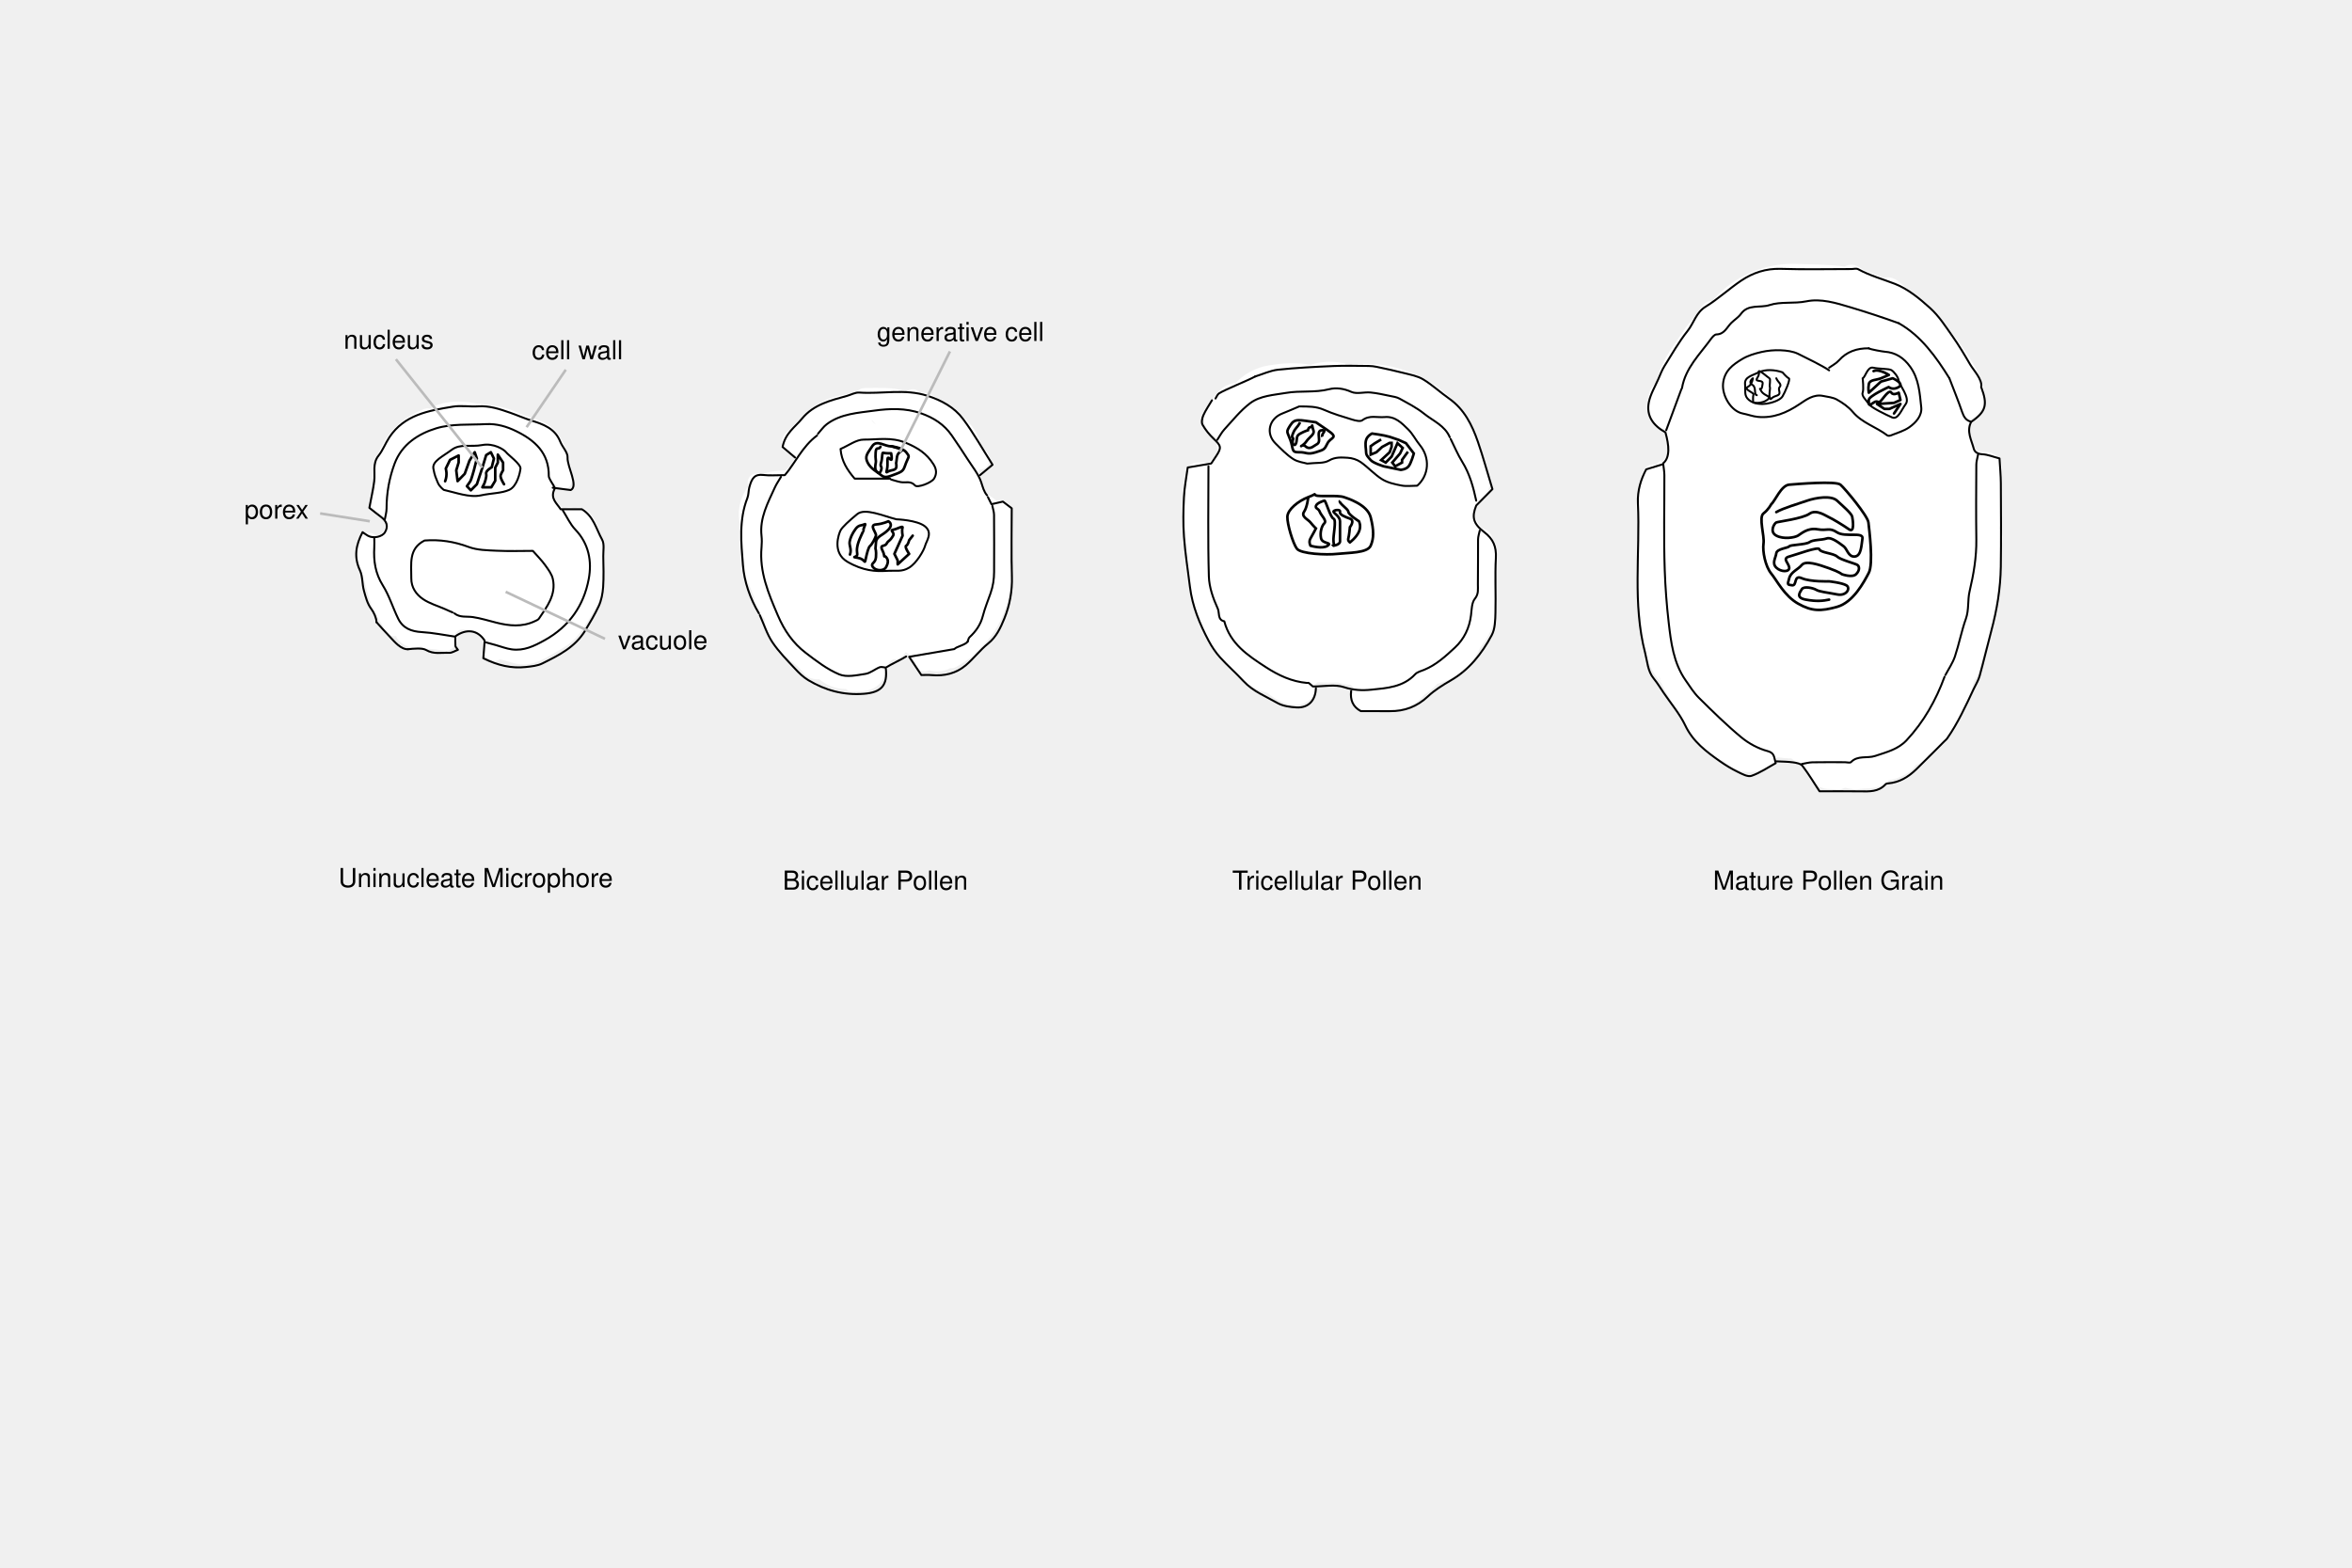
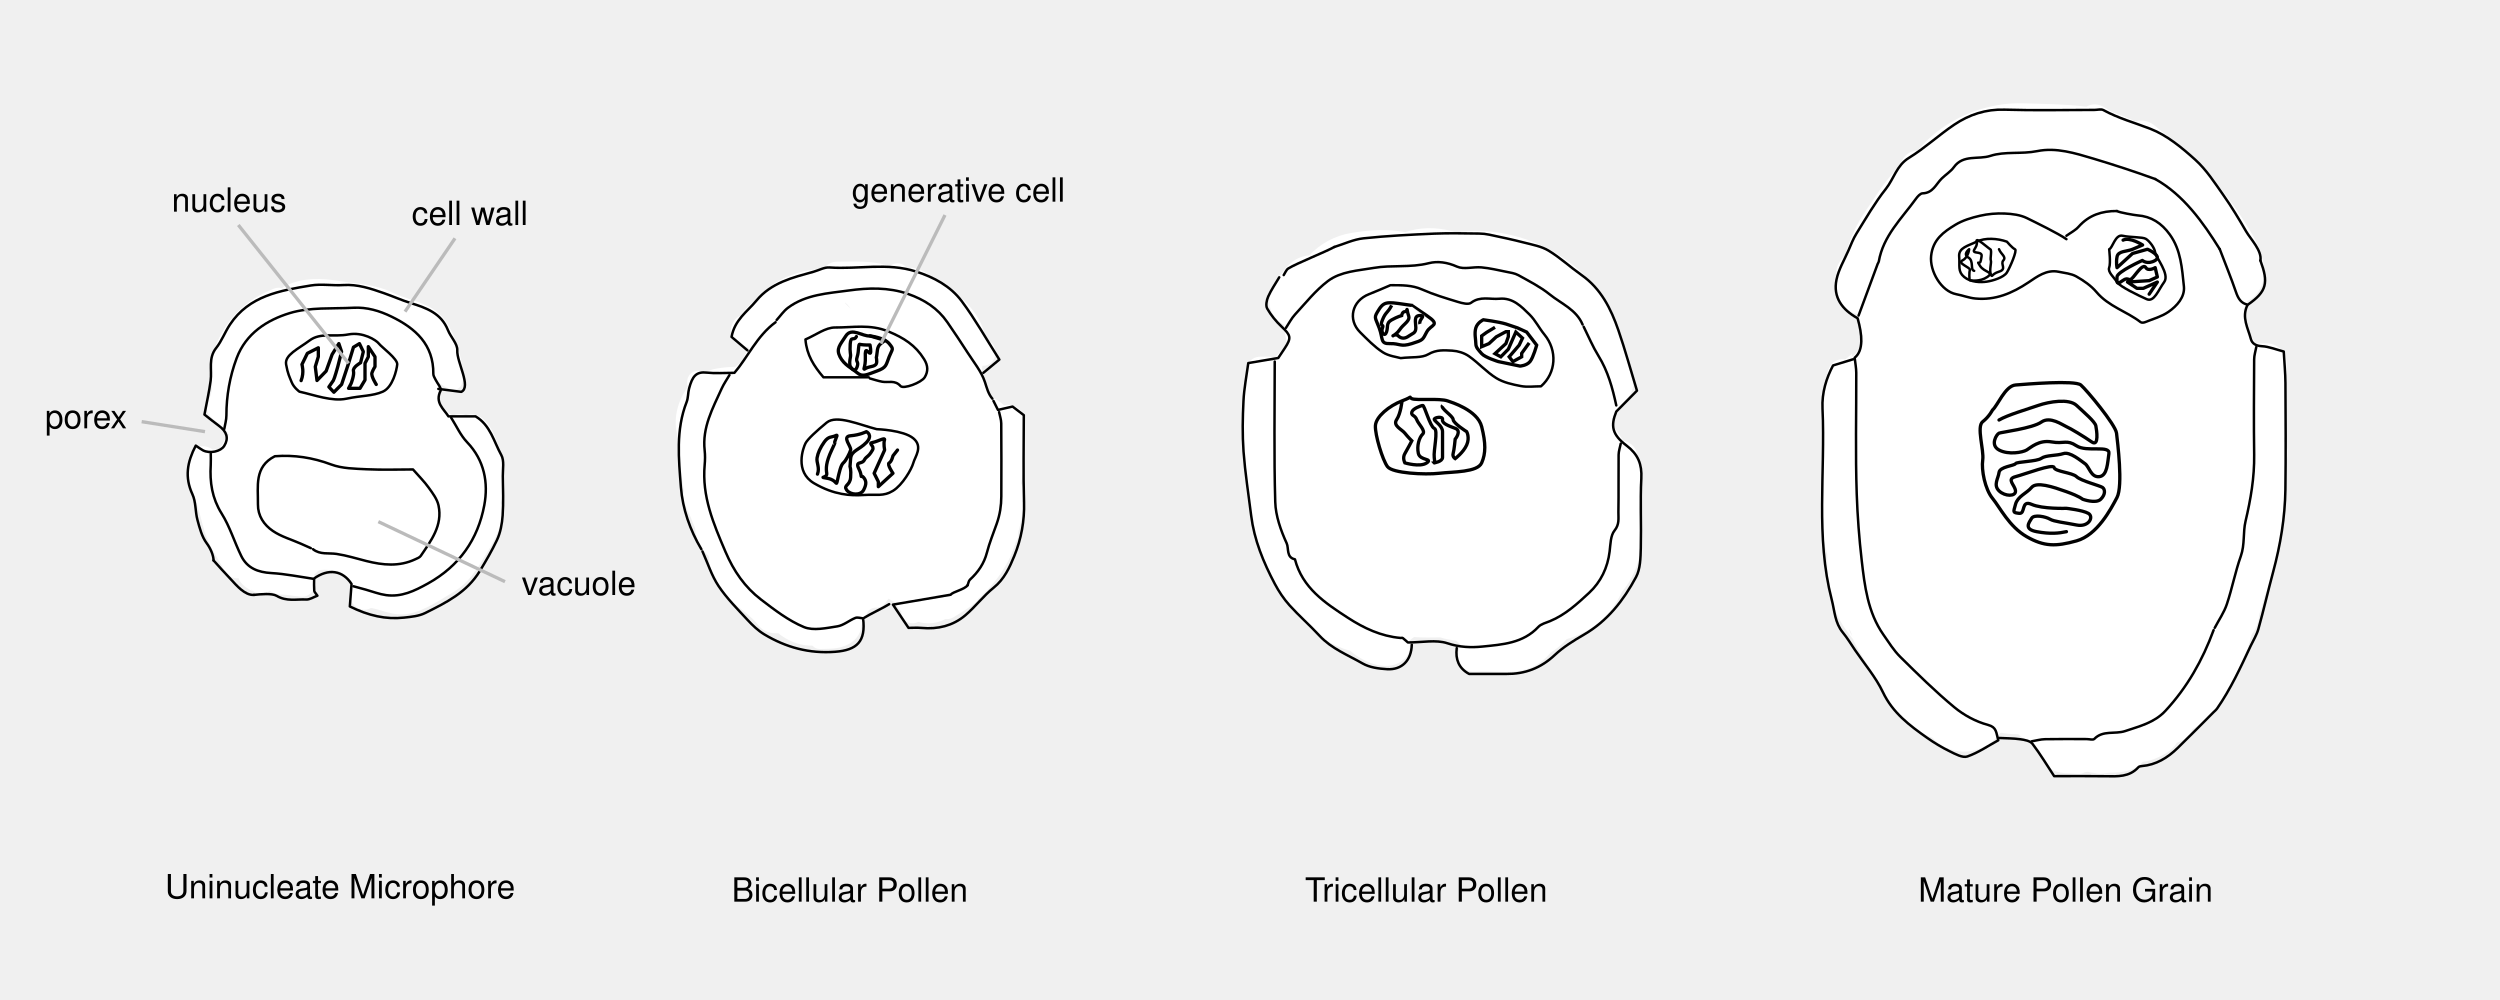
- <svg xmlns="http://www.w3.org/2000/svg" version="1.1" id="Layer_1" x="0px" y="0px" width="100%" viewBox="0 0 900 600" enable-background="new 0 0 900 600" xml:space="preserve">
+ <svg xmlns="http://www.w3.org/2000/svg" version="1.1" author="Provart Lab - Bio Analytic Resource, University of Toronto" id="Layer_1" x="0px" y="0px" width="100%" viewBox="80 70 750 300" enable-background="new 0 0 900 600" xml:space="preserve">
  <g id="Samples">
    <g id="Uninucleate_Microphore" fill="#FFFFFF">
      <path d="M170.333,240c-1.956-0.172-4.092-0.625-6.5-0.666c-0.962-0.017-1.824,0.306-2.535,0.844    c-0.083-0.146-0.153-0.305-0.247-0.449c-1.183-1.815-3.382-2.683-5.394-1.963c-0.101-0.342-0.243-0.688-0.439-1.037    c-2.497-4.427-4.8-7.929-6.046-12.922c-1.109-4.445-2.575-8.874-4.167-13.167c-2-5.392-10.702-3.061-8.679,2.393    c1.803,4.859,3.342,9.859,4.597,14.888c1.269,5.084,3.982,8.846,6.524,13.354c0.998,1.77,2.599,2.357,4.136,2.168    c0.241,1.527,2.911,3.499,4.594,4.034c0.814,0.958-2.469-2.266,0,0c0.875,0.805,3.969,0.521,4.8-0.278    c0.776,0.688,1.781,1.12,2.896,1.139c0.962,0.019,1.892,0.105,2.846,0.223c0.252,0.036,1.183,0.161,1.642,0.225    c0.659,0.086,1.313,0.164,1.976,0.222c2.447,0.215,4.497-2.209,4.497-4.5C174.836,241.885,172.776,240.214,170.333,240z" />
      <path d="M168.353,248.778c-0.006-0.001-0.013-0.001-0.019-0.002C168.738,248.83,168.643,248.817,168.353,248.778z" />
      <path d="M230.648,208.178c-1.022-4.252-2.383-9.834-5.966-12.693c-1.548-1.234-3.364-1.52-4.87-0.918    c-1.47-0.601-2.881-0.423-4.032,0.193c-0.09-0.09-0.162-0.194-0.265-0.274c-1.174-0.915-2.548-1.928-3.141-2.918    c-1.066-1.778-0.666-3.927-0.875-5.9c-0.049-0.468-0.163-0.914-0.309-1.341c4.667,4.289,9,3.452,7.481-4.688    c-0.997-5.34-2.961-11.754-7.024-15.587c-3.587-3.384-9.901-4.271-14.252-6.415c-4.821-2.375-10.289-2.47-15.518-3.318    c-5.532-0.897-10.811-1.093-15.983,1.297c-0.509,0.235-0.924,0.521-1.257,0.842c-0.762-0.239-1.661-0.209-2.668,0.204    c-6.631,2.722-11.675,6.707-15.271,12.975c-1.609,2.806-3.074,6.145-3.264,9.407c-0.183,3.14,1.014,8.003-0.822,10.686    c-1.043,1.526-0.772,4.265,0.704,5.454c1.503,1.21,2.914,2.499,4.253,3.889c0.432,0.448,0.8,0.917,1.143,1.407    c-0.49,0.348-0.93,0.806-1.266,1.418c-0.438,0.87-0.938,1.704-1.5,2.5c-0.1,0.153-0.188,0.306-0.266,0.458    c-0.21-0.003-0.42-0.007-0.631-0.003c-0.433,0.007-0.863,0.001-1.294-0.016c-1.811-1.308-4.259-1.361-5.938,0.317    c-1.655,1.656-1.836,4.736,0,6.364c1.594,1.413,3.299,2.087,5.399,2.282c0.16,0.015,0.319,0.018,0.478,0.026    c0.054,0.044,0.114,0.072,0.17,0.113c-0.583,6.469,1.731,13.2,4.721,18.891c3.389,6.451,10.003,8.79,16.266,7.816    c0.918,2.434,4.464,3.872,7.026,2.246c1.2,0.136,2.408-0.239,3.304-1.375c0.886-1.123,4.875-0.355,6.226-0.13    c1.854,0.315,2.341,1.789,3.416,3.13c0.278,0.346,0.62,0.62,1,0.848c-3.226,3.896,1.66,9.325,5.48,7.014    c0.189,0.031,0.434,0.077,0.759,0.152c1.035,0.238,2.055,0.563,3.075,0.862c1.736,0.503,3.542,0.976,5.361,0.939    c5.424-0.1,10.651-3.854,15.132-6.479c5.13-3.008,7.225-6.762,10.319-11.785c2.417-3.925,5.088-8.81,4.715-13.567    c-0.044-0.563-0.202-1.125-0.445-1.653c0.372-0.99,0.719-1.982,0.914-2.99C231.752,214.674,231.4,211.305,230.648,208.178z" />
      <path d="M165.833,180.333" />
      <path d="M156.667,190.667" />
    </g>
    <g id="Bicellular_Pollen" fill="#FFFFFF">
      <path d="M386.954,216.231c0.023,0.078,0.046,0.156,0.07,0.233c-0.122-0.529-0.364-0.981-0.675-1.371    c0.287-1.864,0.636-3.727,0.873-5.603c0.598-4.728,0.373-9.53-0.222-14.241c-0.389-3.077-3.513-4.291-5.75-3.619    c-0.999-0.898-2.133-1.664-3.341-2.309c-0.222-0.443-0.536-0.837-0.93-1.168c0.04,0.023,0.08,0.046,0.119,0.069    c-0.053-0.042-0.108-0.069-0.162-0.109c-0.281-0.23-0.601-0.423-0.942-0.588c-0.083-0.401-0.151-0.806-0.214-1.207    c-0.184-1.177-0.308-2.356-0.656-3.501c-0.139-0.455-0.348-0.827-0.592-1.149c0.09-0.642,0.148-1.284,0.16-1.926    c0.021,0,0.037,0.006,0.058,0.006c4.843,0,5.139-7.048,0.889-7.912c-1.114-8.924-9.174-14.54-16.675-18.93    c-1.354-1.264-2.707-2.114-4.635-2.479c-0.802-0.152-1.562-0.113-2.261,0.063c-0.544-0.868-1.477-1.492-2.818-1.492    c-1.004,0-1.772,0.358-2.33,0.896c-0.305-0.12-0.589-0.224-0.839-0.301c-4.663-1.435-10.015-1.091-14.832-1.095    c-1.852-0.001-3.169,0.824-3.957,1.999c-6.514,0.493-14.157,2.598-18.252,7.476c-0.499,0.594-0.946,1.199-1.365,1.81    c-0.514,0.109-1.007,0.316-1.449,0.649c-1.517,1.14-2.499,2.255-3.648,3.747c1.083-1.406-0.028,0.013-0.307,0.322    c-0.069,0.077-0.148,0.144-0.222,0.217c-0.105,0.079-0.222,0.16-0.323,0.214c-2.399,1.286-3.133,4.556-1.794,6.841    c1.018,1.737,2.87,2.554,4.724,2.404c0.193,0.889-1.119,0.995-0.793,1.864c-0.917,0.562-0.279,1.889-1.191,2.461    c-0.741,0.464-1.423,0.99-2.073,1.544c-1.801,0.01-3.694,0.199-5.736,0.542c-1.237,0.208-2.4,0.63-3.493,1.193    c-0.502-0.325-1.118-0.532-1.871-0.532c-2.854,0-3.898,2.796-3.143,4.854c-3.184,4.221-4.55,10.038-3.018,14.782    c0.212,0.803,0.341,1.184,0.394,1.181c0.053,0.971,0.066,1.947,0.097,2.911c0.125,3.957,0.68,7.838,1.236,11.756    c0.025,0.175,0.062,0.341,0.088,0.515c-0.154,0.427-0.218,0.925-0.155,1.501c0.263,2.391,1.218,4.366,2.181,6.346    c0.408,1.12,0.857,2.225,1.353,3.319c0.15,3.32,1.707,6.203,4.102,8.466c0.006,0.579,0.043,1.161,0.151,1.746    c0.821,4.475,3.217,8.383,6.49,11.496c2.74,2.606,5.964,4.51,8.318,7.534c1.403,1.803,3.668,2.477,5.909,2.313    c0.676,0.562,1.4,1.072,2.17,1.523c2.686,1.573,5.388,2.235,8.034,2.199c1.435,1.396,2.196,0.946,4.793,0.946    c5.605,0,9.745-2.844,9.937-7.185c1.664-1.146,0.646-5.174,4.579-5.174c1.767,0,2.519-1.244,3.553-2.69    c0.593,0.411,1.229,0.771,1.904,1.088c0.46,0.987,1.128,1.921,1.897,2.737c-0.034,1.775,1.088,3.578,3.379,3.578    c0.68,0,1.244-0.172,1.719-0.441c1.932,0.553,4.002,0.586,5.956,0.052c0.77-0.215,1.506-0.52,2.207-0.892    c0.815,0.088,1.654-0.061,2.388-0.515c2.255-1.396,4.514-2.67,6.56-4.376c0.402-0.335,0.688-0.756,0.88-1.218    c0.124-0.093,0.25-0.176,0.37-0.282c5.161-4.682,9.086-10.33,10.951-16.8c0.576-0.731,0.846-1.652,0.642-2.688    c0.022-0.114,0.049-0.226,0.07-0.34c0.495-1.589,0.874-3.213,1.103-4.901c0.279-0.541,0.406-1.167,0.406-1.851v-0.5    c0-0.696,0.034-1.348-0.328-1.897C387.531,219.259,388.017,217.766,386.954,216.231z M335.185,162.579    C332.282,160.054,333.622,160.325,335.185,162.579L335.185,162.579z" />
    </g>
    <g id="Tricellular_Pollen" fill="#FFFFFF">
      <path d="M571.66,222.757c0.222-1.4,0.34-2.823,0.34-4.257v-0.25c0-0.967-0.066-1.927-0.164-2.881    c0.741-1.239,1.024-2.717,0.468-4.081c-0.085-0.173-0.134-0.358-0.185-0.542c-0.05-0.741-0.138-1.49-0.315-2.208    c-0.123-0.495-0.32-0.952-0.575-1.371c-0.062-0.375-0.117-0.75-0.175-1.129c-0.295-2.053-2.163-3.444-4.148-3.873    c-0.004-0.012-0.004-0.024-0.011-0.036c-0.826-1.401-1.7-2.694-2.737-3.886c-0.111-0.892-0.259-1.778-0.451-2.657    c0.015-0.021,0.031-0.04,0.046-0.061c0.854-1.232,1.67-2.49,2.514-3.729c0.319-0.469,0.652-0.928,0.988-1.385    c0.05-0.061,0.116-0.143,0.208-0.256c0.293-0.354,0.61-0.686,0.93-1.016c1.718-1.77,2.034-4.429,0.911-6.513    c0.032-0.526,0.042-1.055-0.019-1.595c-0.158-1.426-0.311-2.818-0.817-4.158c-0.468-1.23-1.017-2.312-1.806-3.227    c-0.854-4.644-2.661-9.146-5.107-13.19c-8.737-14.446-26.636-22.741-43.305-20.956c-0.513,0.055-1.021,0.124-1.526,0.199    c-0.312-0.102-0.626-0.201-0.938-0.288c-5.143-1.414-9.934-1.204-14.206,0.222c-5.488-0.956-10.188-0.724-16.053,0.221    c-5.184,0.834-9.479,3.322-12.771,6.773c-1.195,0.084-2.4,0.403-3.538,0.965c-2.114,1.045-3.647,2.896-4.922,4.822    c-0.521,0.791-0.938,1.643-1.43,2.449c-2.764,3.174-2.826,7.984,0.229,11.043c0.637,0.635,1.374,1.134,2.167,1.511    c0.099,2.1,0.434,4.178,0.998,6.188c-0.809,0.738-1.605,1.488-2.438,2.212c-0.438,0.381-0.752,0.851-0.97,1.36    c-0.128,0.086-0.258,0.172-0.383,0.258c-0.619-0.349-1.354-0.437-2.219-0.437h-2c-3.597,0-4.959,3.329-4.098,5.958    c-0.469,1.158-0.799,2.311-0.958,3.588c-0.118,0.956-0.005,1.993,0.312,2.969c-0.507,1.923-0.71,3.923-0.507,6    c0.654,6.7,0.149,13.425,0.759,20.127c0.85,9.317,3.463,17.521,7.192,26.034c4.472,10.208,13.054,20.614,24.062,23.533    c4.595,3.936,11.805,6.702,16.372,2.43c1.491-1.394,1.887-3.527,1.353-5.404c0.509-0.354,1.003-0.729,1.479-1.123    c0.058,0.005,0.106,0.013,0.161,0.017c2.575,0.198,5.146,0.122,7.712,0.09c1.53,0.486,3.129,0.806,4.771,0.946    c0.431,0.445,0.877,0.869,1.332,1.277c-1.799,3.393-0.299,8.439,4.553,8.061c4.01-0.315,8.021,0.372,12.021-0.073    c4.364-0.482,7.753-2.396,10.396-5.602c1.802-1.132,3.442-2.517,4.864-4.104c6.212-1.722,11.797-5.722,15.237-11.604    c0.479-0.817,0.872-1.676,1.284-2.524c2.347-2.8,4.031-5.981,5.035-9.563c1.041-3.785,1.229-8.17,0.396-12.267    C571.938,224.751,571.828,223.749,571.66,222.757z" />
    </g>
    <g id="Mature_Pollen_Grain" fill="#FFFFFF">
      <path d="M698.5,162.75c-1.744,0.033-3.487,0.326-5.196,0.661c-2.17,0.424-3.464,2.767-3.253,4.856    c-1.837,1.473-2.733,3.784-1.437,6.004c1.136,1.939,4.186,3.083,6.157,1.614c2.35-1.751,4.809-3.4,6.907-5.454    C704.464,167.713,702.422,162.676,698.5,162.75z" />
      <path d="M765.182,202.214c0.301-1.574,0.347-3.191,0.154-4.79c0.094-0.473,0.178-0.947,0.234-1.424    c0.588-4.918,0.461-9.809,0.43-14.75c-0.003-0.44-0.035-0.86-0.091-1.265c0.056-0.322,0.091-0.649,0.091-0.985    c0-3.271-2.729-6-6-6h-3.358c-1.103-1.779-2.052-3.398-2.514-5.487c-0.307-1.384-0.765-3.08-1.079-4.772    c0.476-0.779,0.868-1.635,1.148-2.514c0.891-0.264,1.761-0.807,2.545-1.735c6.299-7.451-0.609-17.836-5.021-24.468    c-2.507-3.772-5.392-7.294-8.271-10.783c-4.971-6.022-11.021-10.501-16.959-15.484c-1.91-1.603-4.096-1.896-5.951-1.322    c-2.234-1.091-4.542-2.024-6.896-2.784c-0.713-0.437-1.422-0.875-2.116-1.332c-2.049-1.342-4.048-1.224-5.624-0.304    c-6.239-0.81-13.159-0.824-18.872-1.013c-10.636-0.352-21.474,3.881-29.086,11.275c-0.98,0.952-1.854,1.926-2.67,2.916    c-1.813-0.016-3.599,0.867-4.707,3.028c-1.24,2.413-3.364,4.333-5,6.5c-1.938,2.567-3.646,5.365-5.5,8    c-2.957,4.202-5.102,8.793-6.407,13.664c-0.381,0.46-0.757,0.924-1.154,1.372c-1.276,1.439-1.711,3.05-1.56,4.567    c-0.842,1.732-0.796,3.83,0.121,5.704c0.543,1.11,1.03,2.237,1.75,3.25c1.193,1.687,2.888,2.835,4.846,2.959    c0.125,1.02,0.263,2.042,0.425,3.069c0.232,1.479,0.553,2.945,0.911,4.403c-0.177,0.118-0.345,0.25-0.529,0.359    c2.101-1.245-3.463,7.224-2.834,4.049c-0.682,0.532-1.347,1.085-1.973,1.68c-0.221-0.021-0.44-0.042-0.665-0.048    c-3.271-0.086-5,2.794-5,6c0,0.824-0.832,1.601-0.532,2.306c-0.005,0.322,0.023,0.642,0.07,0.958    c-0.938,2.583-1.41,5.357-1.288,8.235c0.123,2.891,0.521,5.683,0.928,8.544c-0.004,0.154-0.01,0.308-0.013,0.461    c-0.076,0.287-0.146,0.575-0.225,0.861c-0.988,3.68-0.291,7.606-0.569,11.388c-0.49,6.645-0.178,13.438,1.819,19.871    c-0.065,1.544-0.062,3.088,0.053,4.625c0.457,6.165,1.634,12.365,5.24,17.535c0.798,1.145,1.629,2.234,2.48,3.306    c0.624,2.245,8.1,13.668,8.752,14.252c0.688,1.647,1.449,3.258,2.376,4.772c3.021,4.933,7.528,8.526,12.619,10.46    c0.865,0.937,1.865,1.751,2.978,2.397c3.003,1.762,6.661,2.233,10.018,1.312c2.784-0.769,5.459-2.56,7.14-4.963    c0.16-0.09,0.322-0.167,0.481-0.261c1.354,0.272,2.749,0.428,4.173,0.438c0.316,0.002,0.633,0.012,0.949,0.017    c1.55,1.376,3.203,2.393,4.952,3.252c0.58,1.533,1.504,2.938,2.652,4.144c1.037,2.971,3.604,4.341,7.693,4.341    c1.829,0,3.347,0.52,4.565-0.271c0.305-0.062,0.605-0.135,0.905-0.219c0.023,0.007,0.048,0.02,0.07,0.023    c0.812,0.223,1.591,0.345,2.36,0.399c1.457,0.562,3.02-0.13,4.628-0.13c3.711,0,7.153-0.619,9.604-3.271    c1.223-0.11,2.457-0.434,3.651-0.943c2.528-1.087,5.104-2.27,6.545-4.792c1.935-0.553,3.661-1.879,4.732-4.122    c5.046-2.735,8.438-7.172,10.621-12.334c0.771-0.883,1.521-1.789,2.245-2.763c1.741-2.344,2.487-5.21,3.164-8.063    c0.356-0.662,0.649-1.402,0.849-2.256c0.229-1.007,0.531-1.989,0.855-2.963c1.219-1.502,1.97-3.448,2.195-5.547    c0.021-0.218,0.062-0.432,0.096-0.646c0.628-1.719,1.18-3.463,1.531-5.276c1.748-4.278,3.607-8.647,4.319-13.814    c1.299-9.434,1.581-19.037,2.554-28.51C766.409,204.947,765.979,203.481,765.182,202.214z M635.707,260.956    C634.227,258.387,634.807,257.906,635.707,260.956L635.707,260.956z" />
    </g>
  </g>
  <g id="Outlines">
    <g>
      <path fill="none" stroke="#000000" stroke-width="0.75" stroke-linecap="round" stroke-linejoin="round" stroke-miterlimit="10" d="    M758.119,148.158c0.509-2.979-2.932-6.401-4.296-8.76c-2.12-3.668-4.312-7.317-6.748-10.776    c-2.627-3.724-5.158-7.684-8.493-10.696c-4.04-3.648-8.514-7.354-13.48-9.283c-4.696-1.825-9.598-3.146-14.076-5.613    c-0.69-0.38-1.771-0.053-2.667-0.053c-8.988,0-17.983,0.209-26.962-0.076c-5.661-0.18-10.626,1.48-15.137,4.511    c-4.652,3.13-8.814,7.025-13.585,9.95c-3.702,2.272-4.511,6.277-6.909,9.29c-3.322,4.173-5.998,8.873-8.834,13.42    c-0.978,1.567-1.641,3.336-2.383,5.041c-1.266,2.908-2.981,5.736-3.604,8.783c-1.08,5.31,1.688,8.996,6.332,11.574    c1.404,4.923,1.843,9.663-0.879,11.857c0.177,1.592,0.476,3.056,0.479,4.521c0.038,12.134-0.278,24.278,0.143,36.397    c0.229,6.622,0.736,13.312,1.49,19.856c0.877,7.619,1.826,15.602,6.49,22.271c1.608,2.301,3.115,4.748,5.091,6.702    c5.254,5.192,10.534,10.402,16.217,15.108c2.885,2.39,6.486,4.332,10.081,5.287c2.67,0.709,2.43,2.308,3.09,4.622    c-2.936,1.604-5.94,3.69-9.271,4.851c-1.431,0.493-3.636-0.739-5.308-1.562c-2.347-1.147-4.61-2.516-6.746-4.021    c-5.284-3.726-10.35-7.513-13.297-13.729c-2.126-4.479-5.48-8.381-8.295-12.533c-1.227-1.806-2.352-3.694-3.732-5.372    c-2.376-2.87-2.442-6.479-3.307-9.807c-4.913-18.896-1.885-38.187-2.771-57.287c-0.229-4.904,1.189-9.263,3.164-13    c2.236-0.686,4.104-1.259,5.972-1.832" />
      <path fill="none" stroke="#000000" stroke-width="0.75" stroke-linecap="round" stroke-linejoin="round" stroke-miterlimit="10" d="    M754.193,161.624c-1.736,3.578,0.203,6.811,1.074,10.094c0.368,1.386,1.554,2.053,3.303,2.143c2.106,0.108,4.179,0.981,6.55,1.597    c0.202,3.562,0.494,6.492,0.511,9.423c0.061,10.673,0.133,21.348-0.013,32.02c-0.113,8.346-1.49,16.542-3.657,24.609    c-1.535,5.71-2.857,11.479-4.442,17.173c-0.488,1.77-1.521,3.388-2.312,5.068c-3.034,6.471-6.011,12.975-10.12,18.869    c-0.268,0.385-0.665,0.68-1.002,1.017c-3.595,3.599-7.154,7.229-10.797,10.774c-3.004,2.926-6.45,5.058-10.773,5.415    c-0.344,0.025-0.787,0.109-0.994,0.342c-2.7,2.98-6.24,2.753-9.792,2.7c-5.056-0.075-10.108-0.021-15.481-0.021    c-2.077-3.158-4.116-6.566-6.511-9.708c-0.672-0.881-2.354-1.186-3.629-1.361c-2.107-0.296-4.264-0.274-6.396-0.39" />
      <path fill="none" stroke="#000000" stroke-width="0.75" stroke-linecap="round" stroke-linejoin="round" stroke-miterlimit="10" d="    M715.096,133.312c-4.483-0.045-8.396,1.202-11.498,4.685c-0.989,1.115-2.434,1.831-3.669,2.73" />
      <path fill="none" stroke="#000000" stroke-width="0.75" stroke-linecap="round" stroke-linejoin="round" stroke-miterlimit="10" d="    M699.929,141.75c-2.472-1.741-9.169-4.99-11.848-6.312c-1.986-0.98-4.432-1.281-6.693-1.378c-2.457-0.105-4.999,0.117-7.396,0.669    c-2.544,0.586-5.176,1.371-7.382,2.708c-3.501,2.123-6.755,4.409-7.271,9.341c-0.473,4.54,2.999,10.622,7.555,11.488    c1.928,0.366,3.804,1.11,5.736,1.292c5.95,0.562,10.995-1.551,15.94-4.859c2.514-1.682,5.402-3.906,8.994-3.174    c1.812,0.37,3.793,0.539,5.349,1.417c2.207,1.246,4.432,2.776,6.045,4.694c3.604,4.288,9.007,5.755,13.235,9.014    c0.28,0.217,0.933,0.163,1.314,0.006c2.378-0.967,4.961-1.665,7.028-3.097c2.562-1.775,4.979-4.462,4.635-7.651    c-0.575-5.327-0.858-10.871-4.222-15.533c-2.442-3.389-5.526-5.474-9.787-5.773c-0.702-0.049-5.397-0.843-6.071-1.292" />
      <path fill="none" stroke="#000000" stroke-width="0.75" stroke-linecap="round" stroke-linejoin="round" stroke-miterlimit="10" d="    M173.902,234.764c2.121,1.7,4.678,1.061,7.068,1.415c3.019,0.452,5.969,1.378,8.941,2.128c4.94,1.246,9.85,1.741,14.659-0.518    c0.59-0.277,1.325-0.532,1.658-1.023c3.099-4.576,6.604-9.125,5.33-15.125c-0.409-1.925-1.783-3.72-2.979-5.384    c-1.295-1.803-2.898-3.384-4.681-5.421c-4.375,0-9.104,0.17-13.815-0.055c-3.608-0.172-7.433-0.203-10.734-1.438    c-5.542-2.073-11.087-2.917-16.896-2.471c-6.24,3.164-5.002,9.009-5.072,14.412c-0.046,3.532,1.849,6.198,4.458,7.988    c2.486,1.708,5.548,2.572,8.356,3.81c1.013,0.444,2.022,0.896,3.034,1.349" />
      <path fill="none" stroke="#000000" stroke-width="0.75" stroke-linecap="round" stroke-linejoin="round" stroke-miterlimit="10" d="    M517.021,264.424c-0.429,3.38,0.594,6.066,3.705,7.753c3.709,0,7.415-0.023,11.123,0.006c5.613,0.051,10.385-1.735,14.562-5.665    c2.56-2.403,5.656-4.318,8.721-6.097c7.104-4.111,11.927-10.315,15.678-17.306c1.319-2.454,1.349-5.759,1.43-8.69    c0.188-6.96-0.204-13.943,0.156-20.89c0.226-4.277-0.983-7.239-4.424-9.853c-4.421-3.361-4.809-5.907-3.086-10.217    c2.481-2.508,4.381-4.427,6.201-6.267c-1.906-6.259-3.547-12.268-5.577-18.143c-2.224-6.438-5.214-12.447-11.061-16.554    c-3.347-2.348-6.372-5.185-9.852-7.296c-2.151-1.308-4.854-1.781-7.361-2.429c-3.454-0.894-6.953-1.624-10.444-2.371    c-0.99-0.212-2.019-0.329-3.03-0.337c-4.493-0.035-8.995-0.175-13.479,0.021c-7.084,0.311-14.182,0.657-21.228,1.408    c-2.98,0.318-5.854,1.701-8.771,2.6" />
      <path fill="none" stroke="#000000" stroke-width="0.75" stroke-linecap="round" stroke-linejoin="round" stroke-miterlimit="10" d="    M463.768,153.198c-1.123,1.91-2.404,3.748-3.305,5.759c-0.479,1.072-0.802,2.733-0.299,3.619c1.129,1.986,2.646,3.837,4.316,5.411    c2.771,2.611,3.012,3.347,0.972,6.444c-0.789,1.199-1.592,2.39-1.974,2.962c-3.354,0.571-5.94,1.011-8.994,1.53    c-0.518,3.886-1.261,7.605-1.44,11.352c-0.247,5.044-0.36,10.131,0.014,15.159c0.479,6.427,1.49,12.814,2.286,19.217    c0.914,7.349,3.689,14.075,7.117,20.542c1.204,2.271,2.673,4.478,4.388,6.385c2.862,3.186,6.112,6.021,9.029,9.163    c3.604,3.88,8.479,5.756,12.896,8.294c2.101,1.207,4.856,1.575,7.354,1.722c4.502,0.264,7.271-2.681,7.41-7.341" />
      <path fill="none" stroke="#000000" stroke-width="0.75" stroke-linecap="round" stroke-linejoin="round" stroke-miterlimit="10" d="    M144.073,238.135c-0.044-1.585-0.912-3.619-2.057-5.154c-1.451-1.946-2.121-4.566-2.778-6.994    c-0.684-2.521-0.44-5.391-1.505-7.689c-2.356-5.09-1.61-9.656,0.999-14.614c0.909,0.604,1.496,1.065,2.145,1.411    c2.028,1.081,5.354,0.366,6.399-1.338c1.393-2.273,0.819-4.263-1.679-6.075c-1.352-0.98-2.64-2.048-4.262-3.314    c0.65-3.482,1.409-6.802,1.857-10.164c0.438-3.287-0.78-6.736,1.663-9.818c1.669-2.104,2.63-4.755,4.129-7.014    c5.75-8.667,15.071-10.21,24.259-11.729c3.171-0.524,6.513,0.087,9.758-0.125c4.297-0.282,8.208,1.051,12.132,2.415    c2.719,0.945,5.358,2.133,8.102,2.993c4.651,1.457,9.124,2.999,11.144,8.105c0.829,2.094,2.908,4.104,2.803,6.068    c-0.188,3.521,4.319,10.983,1.201,12.459l-6.882-0.887" />
      <path fill="none" stroke="#000000" stroke-width="0.75" stroke-linecap="round" stroke-linejoin="round" stroke-miterlimit="10" d="    M726.556,123.706c-5.981-2.173-12.372-4.269-18.478-6.098c-5.623-1.685-11.261-3.42-16.868-2.28    c-4.783,0.973-9.776,0.013-14.1,1.437c-3.596,1.183-8.148-0.504-10.935,3.37c-0.953,1.327-2.461,2.244-3.651,3.412    c-1.735,1.697-2.635,4.377-5.736,4.453c-0.688,0.017-1.502,0.933-2,1.623c-4.293,5.941-9.839,11.15-11.156,18.855    c-0.04,0.237-0.237,0.443-0.324,0.677c-1.913,5.167-3.82,10.335-5.73,15.503" />
      <path fill="none" stroke="#000000" stroke-width="0.75" stroke-linecap="round" stroke-linejoin="round" stroke-miterlimit="10" d="    M375.01,181.847c1.641-1.361,3.282-2.723,4.793-3.976c-4.036-6.342-7.306-12.202-11.292-17.524    c-3.366-4.493-8.267-7.14-13.707-8.889c-8.585-2.759-17.33-0.608-25.976-1.215c-1.534-0.107-3.138,0.827-4.713,1.268    c-6.318,1.768-12.715,3.239-17.236,8.726c-2.674,3.245-6.45,5.641-7.414,10.837c1.371,1.161,3.068,2.596,4.764,4.032" />
      <path fill="none" stroke="#000000" stroke-width="0.75" stroke-linecap="round" stroke-linejoin="round" stroke-miterlimit="10" d="    M462.42,178.477c0,14.043-0.253,28.095,0.154,42.126c0.122,4.186,1.666,8.513,3.427,12.379c0.7,1.537-0.185,4.254,2.485,4.812    c2.234,8.594,9.021,13.087,15.849,17.517c4.838,3.143,9.974,5.57,15.834,6.074c0.224,0.021,0.525-0.091,0.662,0.021    c0.684,0.548,1.324,1.146,1.53,1.333c4.321,0,8.442-0.901,11.882,0.246c3.608,1.207,7.087,1.332,10.519,0.979    c5.961-0.607,12.169-0.979,16.746-5.896c0.828-0.893,2.287-1.228,3.493-1.727c4.589-1.896,8.202-5.215,11.735-8.498    c3.521-3.271,5.557-7.519,6.152-12.402c0.268-2.156,0.254-4.77,1.476-6.281c1.521-1.89,1.127-3.668,1.155-5.519    c0.099-5.729,0-11.459,0.065-17.189c0.013-1.126,0.419-2.247,0.644-3.371" />
      <path fill="none" stroke="#000000" stroke-width="0.75" stroke-linecap="round" stroke-linejoin="round" stroke-miterlimit="10" d="    M143.23,206.114c0,1.124,0.057,2.25-0.009,3.37c-0.306,5.17,0.376,9.954,3.267,14.565c2.459,3.925,3.824,8.521,5.876,12.72    c1.804,3.692,5.034,4.924,9.063,5.153c4.282,0.248,8.526,1.136,12.646,1.728c4.479-3.263,8.763-2.506,11.39,1.536    c-0.197,2.579-0.367,4.818-0.514,6.748c5.64,2.788,10.801,3.946,16.25,3.354c2.158-0.234,4.48-0.446,6.37-1.389    c6.249-3.114,12.46-6.132,16.396-12.623c1.833-3.026,3.622-6.089,5.118-9.255c1.057-2.237,1.534-4.875,1.709-7.375    c0.273-3.914,0.11-7.86,0.058-11.792c-0.029-2.136,0.474-4.65-0.459-6.329c-2.228-4.009-3.23-8.934-7.729-11.62    c-2.583,0-5.279,0-8.133,0c-1.413-2.261-4.166-4.131-2.331-7.733c0.339-0.665-1.009-2.175-1.55-3.308    c-0.26-0.545-0.656-1.123-0.65-1.682c0.09-8.842-5.336-13.666-12.508-17.174c-3.595-1.759-7.414-2.897-11.451-2.683    c-6.41,0.34-13.144-0.223-19.125,1.608c-6.78,2.075-13.144,6.076-15.925,13.532c-2.065,5.539-3.069,11.266-3.071,17.188    c0,1.348-0.417,2.696-0.641,4.044" />
      <path fill="none" stroke="#000000" stroke-width="0.75" stroke-linecap="round" stroke-linejoin="round" stroke-miterlimit="10" d="    M298.836,182.521c-0.787,1.348-1.696,2.641-2.338,4.054c-2.678,5.899-5.867,11.663-5.101,18.531    c0.161,1.443,0.138,2.929,0.005,4.377c-0.862,9.402,2.636,17.613,6.235,26.035c2.492,5.83,5.816,10.634,10.681,14.354    c4.048,3.098,8.226,6.319,12.861,8.247c2.834,1.178,6.686,0.299,9.996-0.209c1.891-0.29,3.573-1.784,5.431-2.534    c0.659-0.266,1.56,0.07,2.319,0.129c0.857,6.912-1.775,9.529-8.399,10.035c-7.76,0.592-14.708-1.315-21.211-5.211    c-1.884-1.129-3.55-2.732-5.055-4.36c-3.026-3.271-6.227-6.476-8.687-10.151c-2.095-3.137-3.253-6.896-4.827-10.378" />
      <path fill="none" stroke="#000000" stroke-width="0.75" stroke-linecap="round" stroke-linejoin="round" stroke-miterlimit="10" d="    M554.771,167.354c-1.896-4.495-6.39-6.238-9.84-9.022c-2.839-2.291-6.187-3.974-9.396-5.765c-1.086-0.605-2.438-0.785-3.688-1.039    c-2.462-0.499-4.925-1.086-7.417-1.313c-2.448-0.225-5.271,0.696-7.33-0.229c-2.88-1.294-5.818-1.707-8.471-1.028    c-5.508,1.412-11.134,0.477-16.515,1.417c-4.646,0.812-9.879,1.015-13.766,3.958c-3.688,2.798-6.662,6.569-9.838,10.015    c-1.085,1.177-1.828,2.669-2.727,4.018" />
      <path fill="none" stroke="#000000" stroke-width="0.75" stroke-linecap="round" stroke-linejoin="round" stroke-miterlimit="10" d="    M370.291,245.55c-0.887,1.32-4.47,1.965-5.073,2.862c-5.999,1.028-11.314,1.938-17.333,2.971c1.835,2.741,3.152,4.709,4.669,6.978    c1.212,0,2.575-0.104,3.916,0.019c4.875,0.45,9.383-0.62,13.104-3.776c3.019-2.562,5.448-5.829,8.527-8.304    c3.202-2.568,4.804-6.119,6.208-9.562c2.067-5.07,3.073-10.483,2.901-16.125c-0.26-8.531-0.068-17.075-0.068-26.064    c-0.968-0.742-2.169-1.662-3.371-2.583l-4.381,1.011c-0.45-0.899-0.899-1.798-1.349-2.697" />
      <path fill="none" stroke="#000000" stroke-width="0.75" stroke-linecap="round" stroke-linejoin="round" stroke-miterlimit="10" d="    M756.891,174.095c-0.225,1.236-0.638,2.471-0.645,3.708c-0.055,9.55-0.129,19.101,0.004,28.649    c0.093,6.789-1.037,13.332-2.59,19.919c-0.791,3.354-0.178,6.97-1.408,10.444c-1.671,4.717-2.604,9.688-4.195,14.438    c-0.836,2.493-2.398,4.742-3.638,7.104" />
      <path fill="none" stroke="#000000" stroke-width="0.75" stroke-linecap="round" stroke-linejoin="round" stroke-miterlimit="10" d="    M340.968,183.532c1.236,0.337,2.456,0.761,3.711,0.99c1.832,0.335,3.808-0.612,5.478,1.292c0.868,0.991,6.284-0.999,7.272-2.652    c1.019-1.705,1.037-3.417-0.201-5.411c-2.609-4.203-6.103-6.407-10.749-8.324c-5.473-2.257-10.702-1.142-15.961-1.177    c-2.852-0.02-5.721,2.23-8.88,3.584c0.358,4.668,2.563,8.02,5.405,11.361c4.594,0,9.091,0,13.588,0" />
      <path fill="none" stroke="#000000" stroke-width="0.75" stroke-linecap="round" stroke-linejoin="round" stroke-miterlimit="10" d="    M215.359,195.329c1.573,2.471,2.799,5.275,4.786,7.351c5.218,5.448,6.392,12.209,5.139,18.904    c-1.907,10.184-7.408,18.182-16.909,23.461c-4.107,2.282-7.916,4.112-12.559,3.49c-2.061-0.277-4.05-1.078-6.074-1.637    c-1.234-0.344-2.471-0.678-3.707-1.015" />
      <path fill="none" stroke="#000000" stroke-width="0.75" stroke-linecap="round" stroke-linejoin="round" stroke-miterlimit="10" d="    M377.706,189.599c-1.244-1.457-1.636-3.19-2.231-4.986c-1.05-3.169-3.343-5.939-5.195-8.825c-1.97-3.067-3.996-6.1-6.064-9.102    c-2.906-4.22-6.933-6.794-11.767-8.493c-5.902-2.074-12.046-1.846-17.851-1.042c-6.175,0.854-12.84,1.163-18.207,5.186    c-1.312,0.984-2.275,2.434-3.398,3.67" />
      <path fill="none" stroke="#000000" stroke-width="0.75" stroke-linecap="round" stroke-linejoin="round" stroke-miterlimit="10" d="    M744.082,259.031c-3.306,9-7.932,17.218-14.5,24.261c-3.271,3.507-7.627,4.546-12.028,6.028c-3.056,1.024-6.673-0.33-9.255,2.351    c-0.379,0.396-1.517,0.055-2.303,0.055c-4.157,0-8.315-0.055-12.471,0.03c-1.354,0.028-2.697,0.419-4.045,0.646" />
      <path fill="none" stroke="#000000" stroke-width="0.75" stroke-linecap="round" stroke-linejoin="round" stroke-miterlimit="10" d="    M312.655,166.68c-5.615,4.122-8.412,10.634-12.328,15.167c-3.29,0-5.789,0.23-8.226-0.057c-3.271-0.384-4.41,1.098-5.38,4.781    c-0.347,1.316-0.242,2.781-0.73,4.025c-3.284,8.355-2.375,17.138-1.715,25.609c0.497,6.379,2.712,12.824,6.133,18.559" />
      <path fill="none" stroke="#000000" stroke-width="0.75" stroke-linecap="round" stroke-linejoin="round" stroke-miterlimit="10" d="    M379.729,193.644c0.225,1.124,0.635,2.246,0.644,3.371c0.059,7.302,0.052,14.605,0.02,21.908    c-0.013,2.797-0.394,5.391-1.379,8.193c-0.996,2.833-2.178,5.722-2.941,8.673c-0.853,3.299-2.64,5.854-5.082,8.103    c-0.402,0.37-0.475,1.1-0.699,1.659" />
      <path fill="none" stroke="#000000" stroke-width="0.75" stroke-linecap="round" stroke-linejoin="round" stroke-miterlimit="10" d="    M555.108,168.028c1.461,2.921,2.714,5.971,4.429,8.734c2.854,4.603,4.224,9.67,5.346,14.859" />
      <path fill="none" stroke="#000000" stroke-width="0.75" stroke-linecap="round" stroke-linejoin="round" stroke-miterlimit="10" d="    M745.936,144.771c-5.003-8.036-10.839-16.277-19.38-21.066" />
      <path fill="none" stroke="#000000" stroke-width="0.75" stroke-linecap="round" stroke-linejoin="round" stroke-miterlimit="10" d="    M174.239,243.864c0,1.123-0.053,2.251,0.031,3.368c0.026,0.352,0.418,0.677,0.954,1.479c-1.195,0.438-2.289,1.197-3.341,1.146    c-2.946-0.148-5.896,0.664-8.874-1.1c-1.4-0.828-4.81-0.512-6.832-0.287" />
      <path fill="none" stroke="#000000" stroke-width="0.75" stroke-linecap="round" stroke-linejoin="round" stroke-miterlimit="10" d="    M745.936,144.771c1.573,4.157,3.416,8.616,4.846,12.823c0.671,1.974,1.539,3.434,3.574,3.814c5.744-3.97,6.22-6.621,3.767-13.25" />
      <path fill="none" stroke="#000000" stroke-width="0.75" stroke-linecap="round" stroke-linejoin="round" stroke-miterlimit="10" d="    M144.073,238.135c1.46,1.688,3.714,4.091,5.238,5.717c1.644,1.757,4.129,4.79,6.867,4.625" />
      <path fill="none" stroke="#000000" stroke-width="0.75" stroke-linecap="round" stroke-linejoin="round" stroke-miterlimit="10" d="    M480.283,144.097c-2.584,1.46-11.272,4.883-13.793,6.447c-0.626,0.389-0.925,1.306-1.374,1.979" />
      <path fill="none" stroke="#000000" stroke-width="0.75" stroke-linecap="round" stroke-linejoin="round" stroke-miterlimit="10" d="    M346.75,251.25c-1.348,0.899-6.119,3.175-7.468,4.074" />
      <path fill="none" stroke="#000000" stroke-width="0.75" stroke-linecap="round" stroke-linejoin="round" stroke-miterlimit="10" d="    M497.136,155.557c-2.135,0.899-4.248,1.852-6.407,2.686c-5.125,1.976-6.51,7.646-2.675,11.452    c2.146,2.126,4.282,4.363,6.788,5.985c1.809,1.168,4.216,1.404,5.367,1.755c3.417-0.399,6.307,0.002,8.284-1.155    c2.459-1.441,4.796-1.207,7.176-1.081c1.71,0.09,3.616,0.688,5.011,1.665c2.863,2.008,5.249,4.735,8.204,6.564    c2.142,1.324,4.835,1.908,7.364,2.39c1.951,0.372,4.03,0.074,6.053,0.074c4.568-4.021,4.968-10.727,1.031-15.521    c-1.58-1.924-2.708-4.264-4.458-5.994c-2.475-2.447-5.05-5.129-9.042-4.754c-2.832,0.266-5.791-0.871-8.514,1.216    c-0.795,0.609-2.685,0.117-3.946-0.27c-3.633-1.112-7.308-2.194-10.767-3.734c-3.007-1.337-6.036-1.257-9.136-1.277" />
    </g>
    <path fill="none" stroke="#000000" stroke-width="0.75" stroke-linecap="round" stroke-linejoin="round" stroke-miterlimit="10" d="   M169.833,187.5c4.5,1,9.792,3.031,14.146,2.099s7.854-0.766,10.854-2.099s4.166-6.5,4.333-8.167s-4.667-5.165-5.5-6.249   s-4.829-3.584-9.165-2.751s-8.335-0.667-11.668,1.833s-7.5,4.333-7,7.167s1,3.667,1.667,5.333S169.833,187.5,169.833,187.5z" />
    <path fill="none" stroke="#000000" stroke-linecap="round" stroke-linejoin="round" stroke-miterlimit="10" d="M170.333,184.182   c1-2.5,0.25-4.841,0.25-4.841l1.625-3.337l3.292-1.67V177l-0.914,3.002l0.513,4.144l2.738-2.812l1.798-5l2.016-3.249l0.823,2.416   l-1.144,4.502c0,0-0.998,3.623-1.332,4.144s-1.333,1.933-1.333,1.933l1.5,1.588l2.315-2.333l2.094-6.333l1.461-4.833l1.797-1.083   L189,175.5l-0.833,3.333c0,0-2.428,1.333-2.13,2.5s-0.703,3.71-0.703,3.71l-0.758,1.456H188l1.5-2.5v-2v-3l1-1.958V174l2,3.042V180   c0,0-0.583,0.86-0.917,1.847c-0.334,0.987,1.292,3.487,1.292,3.487" />
    <g id="Layer_5">
      <path fill="none" stroke="#000000" stroke-width="0.75" stroke-linecap="round" stroke-linejoin="round" stroke-miterlimit="10" d="    M343.016,198.75C338,197.5,331,194.307,328,196.778c-3,2.471-5.725,4.972-6.362,6.222c-0.637,1.25-3.388,8.5,2.612,12    s10.916,3.75,14.833,3.5s5.938,0.5,8.802-1.25c2.864-1.75,5.615-6.51,6.115-8.38s3-4.87,0-7.37S343.016,198.75,343.016,198.75z" />
      <path fill="none" stroke="#000000" stroke-linecap="round" stroke-linejoin="round" stroke-miterlimit="10" d="M325.242,212.234    c0.75-1.984-0.371-3.423-0.121-4.891c0.25-1.468,0.939-3.03,2.189-4.78s2.22-1.338,3.22-1.81c1-0.472,0.485,0.013-0.015,1.513    s0.743-0.975-1.007,2.759s-1.718,5.447-1.486,6.963c0.232,1.516-2.77,1.014,0.23,1.514s2.499,2.749,2.999,0.499s1-4.51,1.75-5.13    s1.876-2.837,2.188-3.854s-2.812-4.073,0-4.295c2.812-0.222,4.718-1.222,4.718-1.222s2.156,1,0,3.25    c-2.156,2.25-4.529,2.431-4.718,4.84C335,209.999,335,210,335,210s0.377,0.75,0.188,3.25s-2.261,2.249-1.188,3.75    s4.166,1.75,5.083,0s0.833-2.75,0-3.75s-0.583,0.5-0.833-1s-1.844-3.01-0.297-3.38s1.109-0.935,1.953-1.652    c0.844-0.717,1.094-0.935,1.844-2.201s-1.5-2.017,0-2.267s3.949-1.75,3.6-0.75s0.034,3.017,0.034,3.017l-3.141,6.967l1.258,2.516    v1.5l4.385-4.016c0,0-1.885-2.744-1.135-3.114s1.135-2.116,1.135-2.116l1.365-1.738" />
    </g>
    <g id="Layer_6">
      <path fill="none" stroke="#000000" stroke-linecap="round" stroke-linejoin="round" stroke-miterlimit="10" d="M341,170.781    c-2.25,0.219-5.5-2.719-7.25,0c-1.75,2.719-3,3.803-1.75,6.261s3.584,3.456,5.167,4.805c1.583,1.349,2.865,0.57,5.849-0.513    s2.734-1.75,3.734-4.292s1.5-2.123,0-3.958S341,170.781,341,170.781z" />
      <path fill="none" stroke="#000000" stroke-linecap="round" stroke-linejoin="round" stroke-miterlimit="10" d="M336.917,170.988    c-0.667,1.47-1.665-0.465-1.854,2.2s0.251,2.947,0.062,3.905s-0.377,2.252,0.031,2.934c0.408,0.682,1.411,1.739,1.994-0.013    s-0.575-1.175,0.008-2.967s0.243-3.918,0.79-3.753c0.547,0.165,1.957,0.205,1.957,0.205H341c0,0,0.5,2.461,0,2.48    s-1.56-2.396-1.405,1.062c0.155,3.458-1.095,4.208,0.155,3.458s3.282-0.297,3.266-2.023S342.75,178,343,176.75    s0.004-2.68,1.25-3.666s1.246-0.985,1.246-0.985L341,170.781" />
    </g>
    <g id="Layer_8">
      <path fill="none" stroke="#000000" stroke-miterlimit="10" d="M503.54,161.624c-6.54-0.874-8.04-1.624-9.79,1.126    s-1.25,2.229,0,5.615c1.25,3.386,0.25,4.804,3.25,4.72s3.08,1.084,6.54,0s3.21-1.096,4.46-3.465s4.46-1.929,0-4.962    C503.54,161.625,503.54,161.624,503.54,161.624z" />
      <path fill="none" stroke="#000000" stroke-miterlimit="10" d="M497.5,161.624c-1.25,2.376-1.75,1.87-2.75,4.305    c-1,2.435,0.582,1.09,0,2.436c-0.582,1.346,0.66,2.874,1.205,1.254c0.545-1.62-0.205-2.679,1.545-3.649c1.75-0.97,3-1.312,3-1.312    s0.158-1.157,0.954-1.157s0.546-1.5,0.796,0s1.158,1.873-0.796,3.687s-1.364,1.947-2.909,3.13s-0.045-0.505,0.955,0.464    c1,0.969,2.107,0.781,3.179,0c1.072-0.781,2.071-0.801,2.071-2.416c0-1.615-0.75-3.708,1.25-3.708s-0.5,1.216,0,2.529" />
      <path fill="none" stroke="#000000" stroke-miterlimit="10" d="M531.75,167.187c-2.25-0.687-6.75-1.257-6.75-1.257    s-1.75,0.8-2.25,2.436c-0.5,1.636,0,3.554,0,4.72s0.75,1.847,1.75,3.006c1,1.159,5,2.386,5,2.386l6.5,1.348c0,0,2-0.121,3-1.348    s2-4.928,2-4.928l-3-3.929l-2.75-1.254L531.75,167.187z" />
      <polyline fill="none" stroke="#000000" stroke-miterlimit="10" points="528.5,168.19 525.979,169.711 524.5,170.781 524.5,174     526.688,173.084 528.875,171.056 531.764,169.5 532.5,169.5 532.5,171 531.764,173.084 528.5,176.091 530.25,177.042     532.5,174.75 534.75,169.619 536.75,171.439 535.75,173.548 532.75,177.042 533.875,178.477 536.5,177.042 536.5,176     538.75,172.877   " />
    </g>
    <g id="Layer_9">
	</g>
    <g id="Layer_10">
      <path fill="none" stroke="#000000" stroke-miterlimit="10" d="M514.287,190.273c-2.469-0.869-9.457-0.075-10.747-0.674    s0.907-0.803-2.941,0.674c-3.848,1.477-7.861,4.727-7.979,7.477s2.13,10.25,3.63,12.25s11.25,2.468,15.5,1.984    s11.5-0.263,12.75-3.124c1.25-2.861,1.25-5.86,0-10.86S515.304,190.631,514.287,190.273z" />
      <path fill="none" stroke="#000000" stroke-miterlimit="10" d="M512.759,191.621c-0.759,0.879,3.13,3.109,3.188,4.244    C516.001,197,520,199.5,520,199.5s1,1.75,0,4s-3.447,4.09-3.447,4.09s-0.914-0.557-0.605-1.574    c0.306-1.017,0.605-4.267,0.605-4.267s2.053-2.5,0-3.25s-4.035-1.52-3.794-2.635c0.241-1.115-2.696-0.635-2.478,0    c0.218,0.635,2.483,1.885,2.478,3.635s0.009,6.436,0,7.718c-0.009,1.282-2.489,1.643-2.489,1.643s0.271,0.325,0-1.643    c-0.27-1.968,1.271-8.218,0-8.718c-1.27-0.5-2.94-7.008-3.479-6.879s-2.958,0.916-3.248,2.022s0.96,0.837,1.46,2.222    c0.5,1.385,2.826,3.385,1.788,4.385s-1.788,3.533-1.288,5.767s4.5,1.494,2.5,2.864s-6.546-0.02-6.546-0.02s-0.796-1.44,0-2.775    s2.086-3.835,2.086-3.835s-1.132-1.099-2.086-2.299c-0.954-1.2-3.704-2.22-2.454-4.085c1.25-1.865,1.599-5.592,1.599-5.592" />
    </g>
    <g id="Layer_12">
      <path fill="none" stroke="#000000" stroke-width="0.75" stroke-linecap="round" stroke-linejoin="round" stroke-miterlimit="10" d="    M682.064,142.5c-2.814-1-6.564-1.25-9.064,0s-5.5,1.75-5.25,4.5s-0.5,4.43,1.5,6.09c2,1.66,5,1.66,6.75,1.41    s5.129-1.25,6.064-2.75c0.935-1.5,3.186-6.707,2.436-6.979S682.064,142.5,682.064,142.5z" />
      <path fill="none" stroke="#000000" stroke-width="0.75" stroke-linecap="round" stroke-linejoin="round" stroke-miterlimit="10" d="    M679.706,144.771c0.544,1.479,2.294,2.252,1.294,3.365c-1,1.113,1.162,2.613-1.294,3.363s-1.956,2-2.456,0.75s0.25-3.477,0-4.113    c-0.25-0.636,0.398-3.094-0.176-3.365S672.5,140.75,673,142.5s-2.086,3-0.043,3.25s1.543,0.773,1.293,2.387    c-0.25,1.614-1.5-0.387-0.25,1.613s4.398,1.821,2.193,3.34s-5.039,1.05-5.222,0.981c-0.18-0.069-0.272-2.321,0-3.071    c0.275-0.75-3.975-2.021-2.225-2.885c1.75-0.864,2-3.343,2-3.343s-2,1.479-0.25,2.479s0.5,3.75,1.75,4" />
      <path fill="none" stroke="#000000" stroke-width="0.75" stroke-linecap="round" stroke-linejoin="round" stroke-miterlimit="10" d="    M712.75,144.771c1-0.271,1.812-4.568,4.031-4.045s5.969,0.331,6.969,0.927c1,0.596,2.611,2.596,2.806,4.096    c0.195,1.5,4.444,6.49,2.694,8.87s-3,6.13-5.25,5.13s-8.059-3.76-8.904-5.13c-0.845-1.37-2.846-3.021-2.346-4.321    C713.25,148.998,712.75,144.771,712.75,144.771z" />
      <path fill="none" stroke="#000000" stroke-linecap="round" stroke-linejoin="round" stroke-miterlimit="10" d="M716.93,142.037    c2.058-1.013,5.852,1.463,5.852,1.463s-1.259,0.543-2.999,1.271c-1.742,0.728-4.319,0.479-4.665,2.229    c-0.349,1.75-0.009,3.299-0.009,3.299l4.646-4.253l4.497-1.275c0,0,4.61,2.002,2.305,3.365c-2.305,1.363-3.852,0-3.852,0    s-7.609,3.423-7.609,4.953c0,1.53-0.283,2.546,1.688,1.103c1.969-1.443,1.719,0.737,3.219-1.103c1.5-1.84,3-3.991,3.75-2.791    c0.75,1.2,2.806,0,2.806,0l0.646,2.791l-2.451,1.103l-6.5,0.427l2.821,1.88H723l4.202-1.88l-2.452,3.63" />
    </g>
    <g id="Layer_14">
      <path fill="none" stroke="#000000" stroke-linecap="round" stroke-linejoin="round" stroke-miterlimit="10" d="M677.75,193    c1.5-1.25,3.801-7.25,6.9-7.5c3.099-0.25,17.85-1.5,19.6,0s10.416,11.901,10.708,14.451c0.292,2.55,1.983,15.799,0.138,19.299    c-1.845,3.5-5.912,11.268-12.129,13.009S693.25,234,688,231s-8-8.75-10.25-11.5s-3.371-8.5-2.936-11.5c0.435-3-1.938-10,0-11.5    C676.75,195,677.75,193,677.75,193z" />
      <path fill="none" stroke="#000000" stroke-linecap="round" stroke-linejoin="round" stroke-miterlimit="10" d="M679.706,196    c2.544-1.5,8.544-3.258,11.794-4.379s9.184-2.129,11.467,0s5.533,4.879,5.783,6.129s1.023,6.4-1.238,4.825    c-2.261-1.575-6.401-4.075-7.583-4.575c-1.179-0.5-4.882-3.254-7.527-1.377c-2.648,1.877-11.986,3.028-12.692,3.328    c-0.706,0.3-2.794,3.549,0,5.049s7.044,0.75,8.294,0s3.717-3.1,7.483-2.425c3.766,0.675,4.447-0.825,7.48,1.175    s10.125-0.33,9.704,2.335s-0.421,6.665-2.921,6.915s-3-3.037-4.25-3.894s-4.5-3.687-6.5-3.021s-5.203,0.415-6.604,1.415    c-1.396,1-7.348,0.963-7.745,1.606c-0.4,0.643-4.738,0.894-4.944,2.644s-1.794,3.75,0,5.5s5.095,1.75,4.944,0    c-0.151-1.75-2.853-3.5,0-4.25c2.85-0.75,11.299-4,11.571-2.75c0.275,1.25,5.459,1.5,6.742,2.75s7.033,2.702,7.783,3.226    s1,2.024-0.5,3.524s-5.5,0-5.5,0s-0.646-0.75-4.821-2.25s-8.968-3.048-10.447-1.274s-4.181,2.638-4.828,5.081    c-0.65,2.443-0.9,2.443,1.1,2.693s0.461-4.136,3.729-2.693c3.271,1.443,10.448,1.193,10.448,1.193s4.821,0.521,6.571,1.51    c1.75,0.989,0.184,4.24-3.533,3.49s-6.729-1-7.973-1.75s-4.783-1.5-5.517-0.25c-0.729,1.25-2.479,3.25,1.521,4s6.604,0.5,8.929,0" />
      <g>
        <g>
          <path fill="none" stroke="#000000" stroke-linecap="round" stroke-linejoin="round" stroke-miterlimit="10" d="M864,420" />
        </g>
      </g>
      <g>
        <g>
          <path fill="none" stroke="#000000" stroke-linecap="round" stroke-linejoin="round" stroke-miterlimit="10" d="M960,382" />
        </g>
      </g>
    </g>
    <g id="Layer_13">
	</g>
    <line fill="#BBBBBB" stroke="#BBBBBB" stroke-miterlimit="10" x1="122.5" y1="196.5" x2="141.5" y2="199.5" />
    <line fill="#BBBBBB" stroke="#BBBBBB" stroke-miterlimit="10" x1="151.5" y1="137.5" x2="184.574" y2="179.002" />
    <line fill="#BBBBBB" stroke="#BBBBBB" stroke-miterlimit="10" x1="216.5" y1="141.5" x2="201.5" y2="163.5" />
    <line fill="#BBBBBB" stroke="#BBBBBB" stroke-miterlimit="10" x1="231.5" y1="244.5" x2="193.5" y2="226.5" />
    <line fill="#BBBBBB" stroke="#BBBBBB" stroke-miterlimit="10" x1="363.5" y1="134.5" x2="344.25" y2="173.084" />
  </g>
  <g id="labels">
    <text transform="matrix(1 0 0 1 93.5 198.5)" font-family="'Helvetica'" font-size="10">porex</text>
    <text transform="matrix(1 0 0 1 236.5 248.5)" font-family="'Helvetica'" font-size="10">vacuole</text>
    <text transform="matrix(1 0 0 1 131.5 133.5)" font-family="'Helvetica'" font-size="10">nucleus</text>
    <text transform="matrix(1 0 0 1 203.5 137.5)" font-family="'Helvetica'" font-size="10">cell wall</text>
    <text transform="matrix(1 0 0 1 335.5 130.5)" font-family="'Helvetica'" font-size="10">generative cell</text>
    <text transform="matrix(1 0 0 1 129.5 339.5)" font-family="'Helvetica'" font-size="10">Uninucleate Microphore</text>
    <text transform="matrix(1 0 0 1 299.5 340.5)" font-family="'Helvetica'" font-size="10">Bicellular Pollen</text>
    <text transform="matrix(1 0 0 1 471.5 340.5)" font-family="'Helvetica'" font-size="10">Tricellular Pollen</text>
    <text transform="matrix(1 0 0 1 655.5 340.5)" font-family="'Helvetica'" font-size="10">Mature Pollen Grain</text>
  </g>
</svg>
